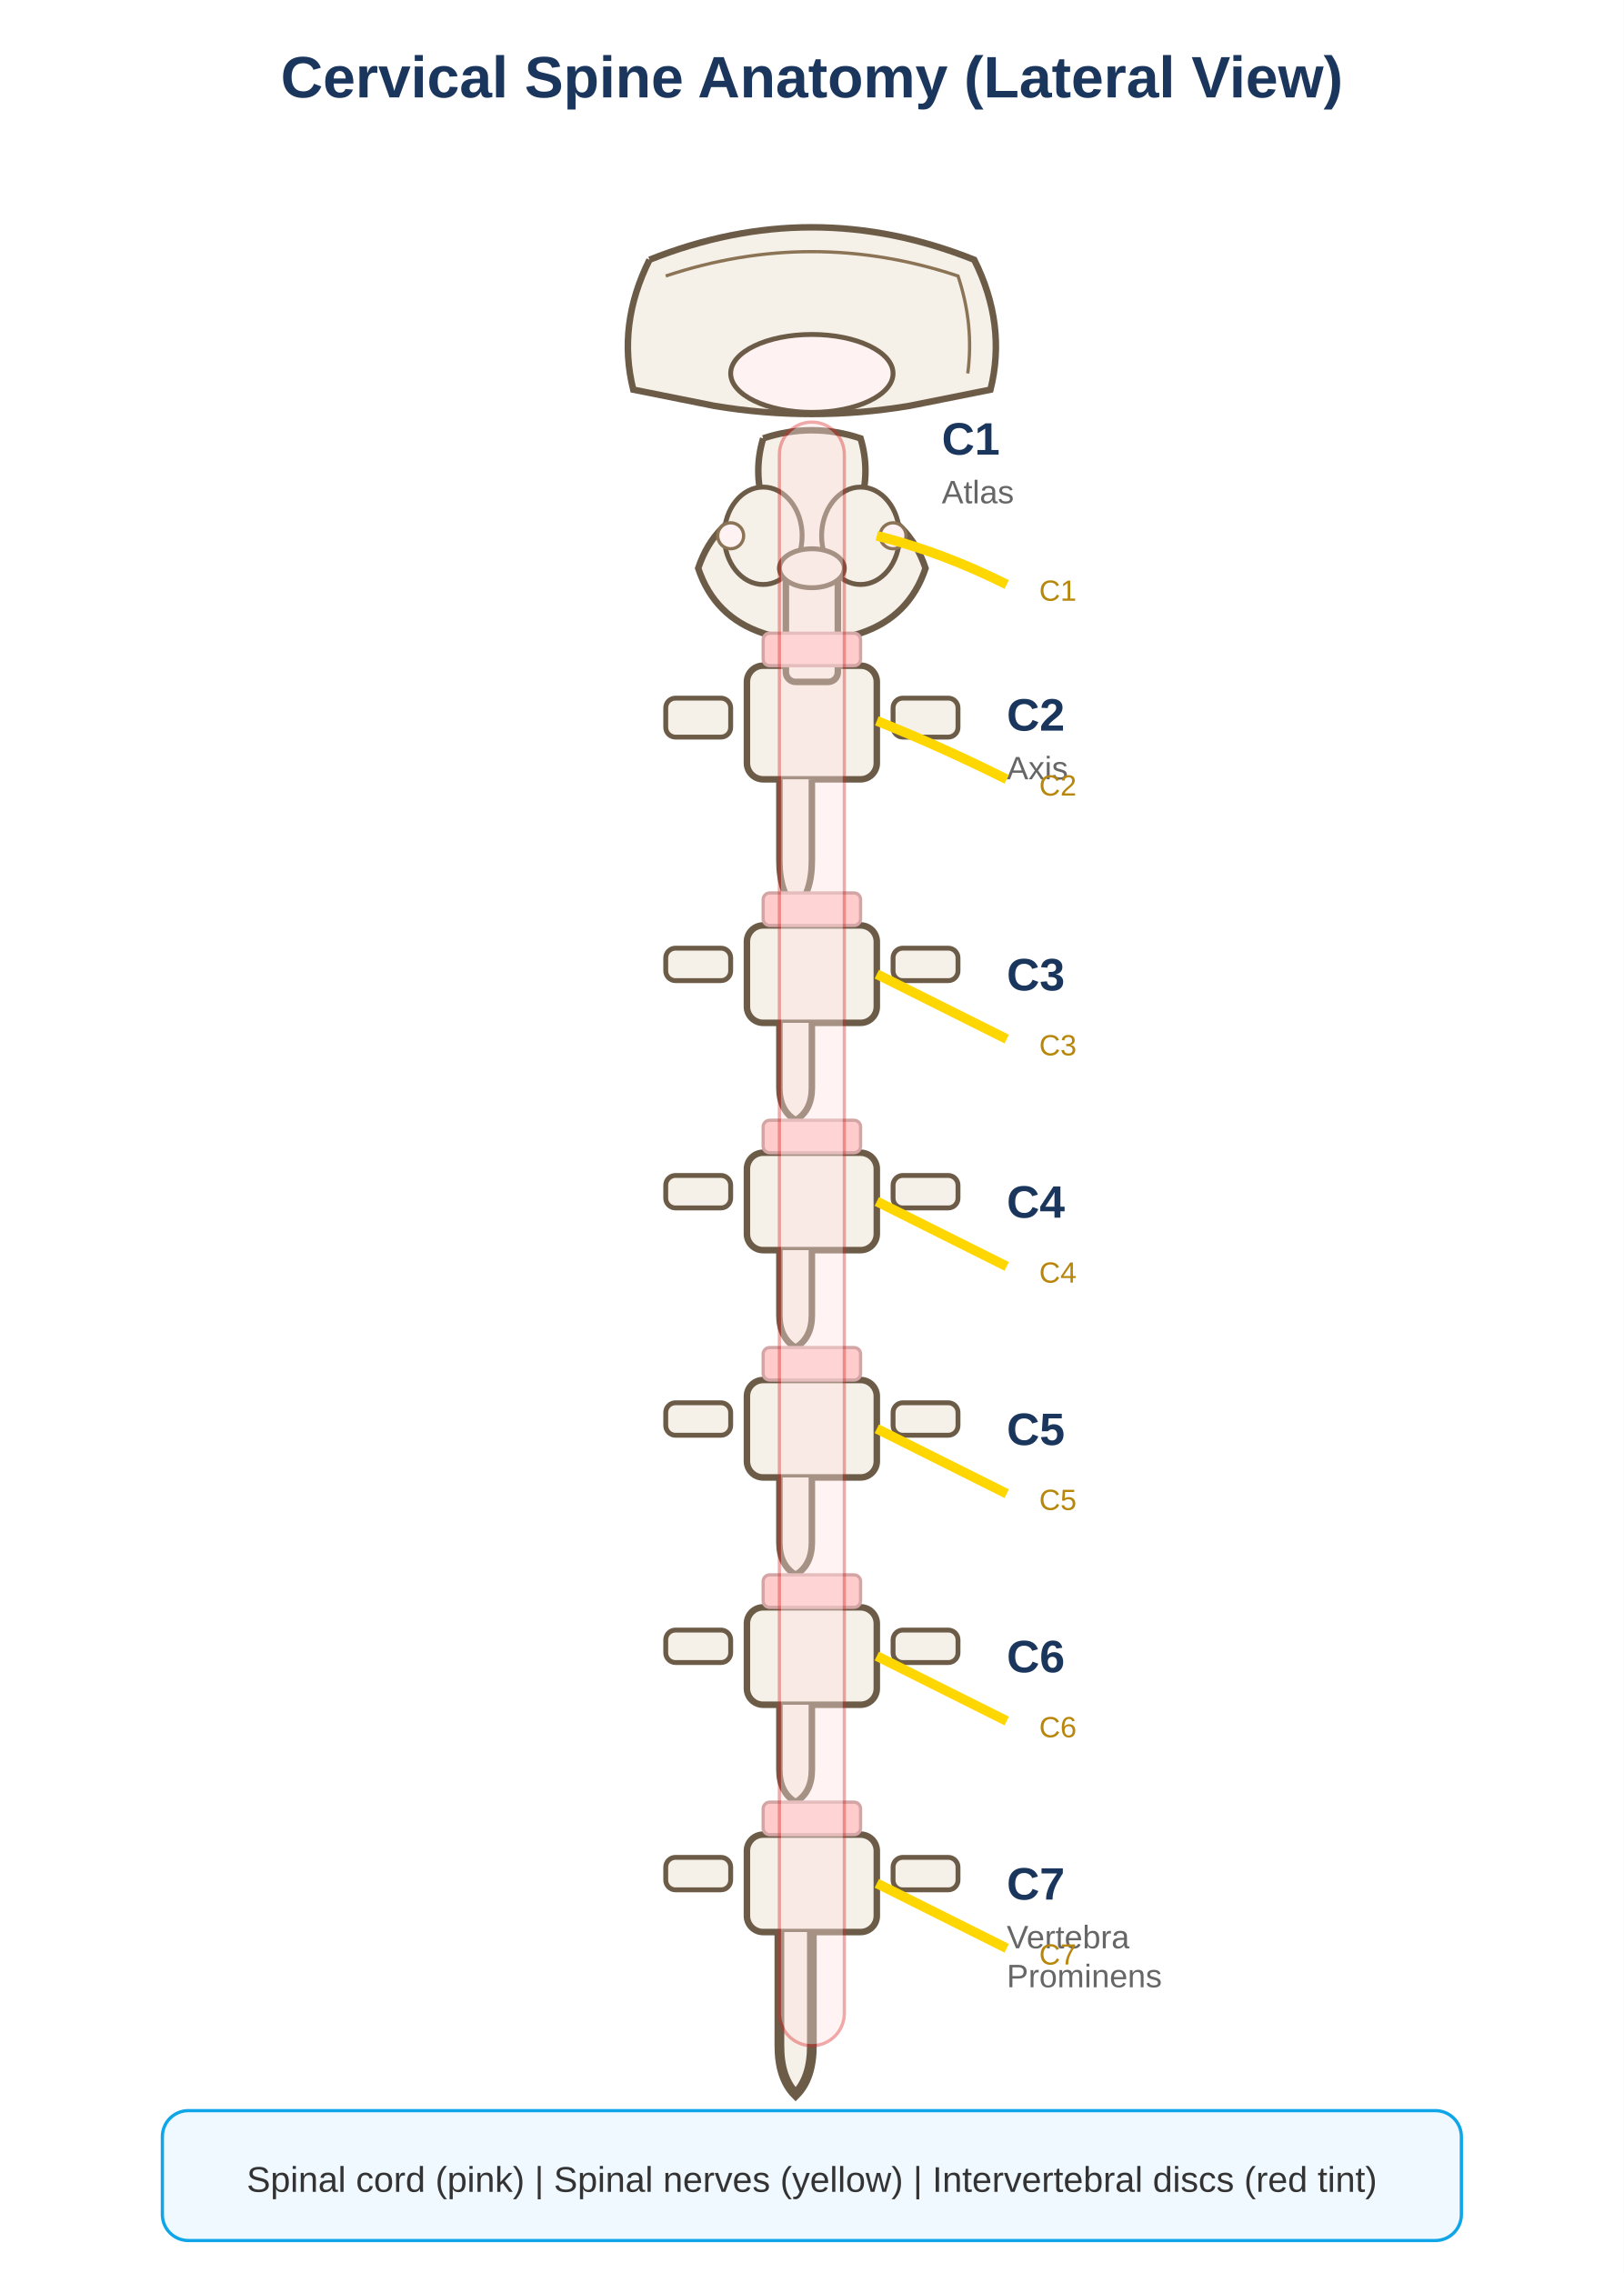
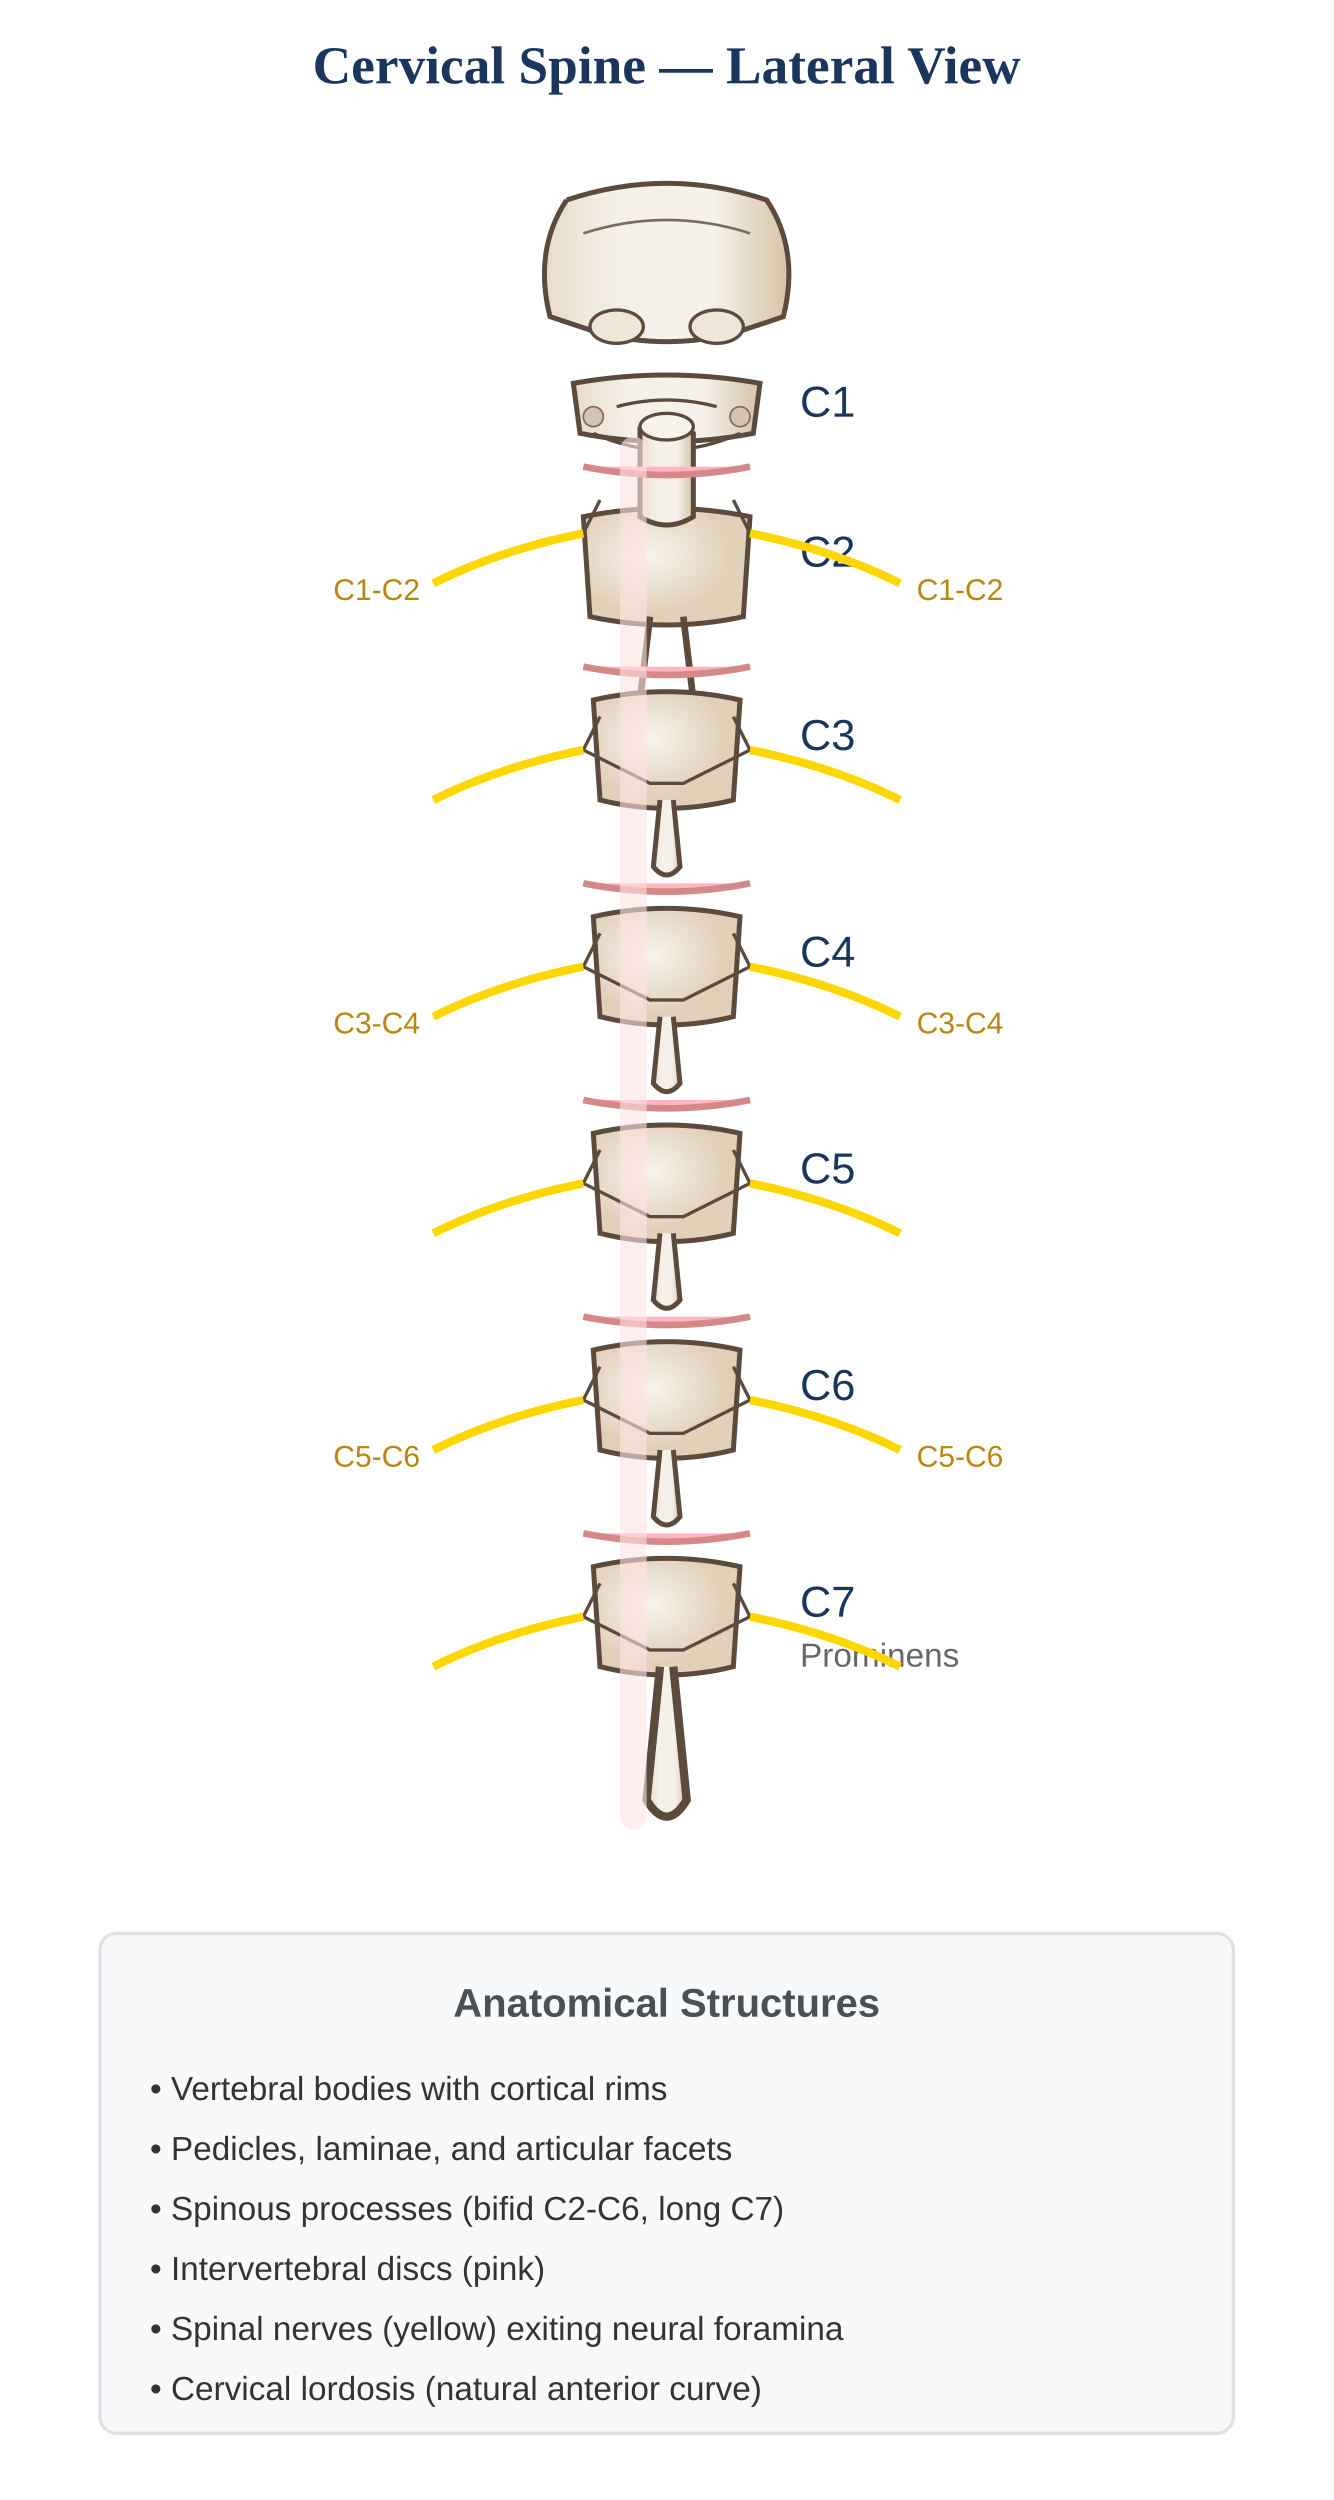
- <svg xmlns="http://www.w3.org/2000/svg" viewBox="0 0 500 700">
-   <rect width="500" height="700" fill="white" />
-   <text x="250" y="30" text-anchor="middle" font-family="Arial, sans-serif" font-size="18" font-weight="bold" fill="#1a365d">Cervical Spine Anatomy (Lateral View)</text>
-   <path d="M 200 80 Q 250 60 300 80 Q 310 100 305 120 L 280 125 Q 250 130 220 125 L 195 120 Q 190 100 200 80" fill="#f5f0e8" stroke="#6b5b47" stroke-width="2" />
-   <path d="M 205 85 Q 250 70 295 85 Q 300 100 298 115" fill="none" stroke="#8b7355" stroke-width="1" />
-   <ellipse cx="250" cy="115" rx="25" ry="12" fill="#fef2f2" stroke="#6b5b47" stroke-width="1.5" />
-   <path d="M 235 135 Q 250 130 265 135 Q 268 145 265 155 Q 250 160 235 155 Q 232 145 235 135" fill="#f5f0e8" stroke="#6b5b47" stroke-width="2" />
-   <path d="M 235 155 Q 220 160 215 175 Q 220 190 235 195 Q 250 200 265 195 Q 280 190 285 175 Q 280 160 265 155" fill="#f5f0e8" stroke="#6b5b47" stroke-width="2" />
-   <ellipse cx="235" cy="165" rx="12" ry="15" fill="#f5f0e8" stroke="#6b5b47" stroke-width="1.5" />
-   <ellipse cx="265" cy="165" rx="12" ry="15" fill="#f5f0e8" stroke="#6b5b47" stroke-width="1.5" />
-   <circle cx="225" cy="165" r="4" fill="#fef2f2" stroke="#8b7355" stroke-width="1" />
-   <circle cx="275" cy="165" r="4" fill="#fef2f2" stroke="#8b7355" stroke-width="1" />
-   <text x="290" y="140" font-family="Arial, sans-serif" font-size="14" fill="#1a365d" font-weight="bold">C1</text>
-   <text x="290" y="155" font-family="Arial, sans-serif" font-size="10" fill="#666">Atlas</text>
-   <rect x="230" y="205" width="40" height="35" rx="5" fill="#f5f0e8" stroke="#6b5b47" stroke-width="2" />
-   <rect x="242" y="175" width="16" height="35" rx="3" fill="#f5f0e8" stroke="#6b5b47" stroke-width="2" />
-   <ellipse cx="250" cy="175" rx="10" ry="6" fill="#f5f0e8" stroke="#6b5b47" stroke-width="1.5" />
-   <path d="M 250 240 L 250 265 Q 250 275 245 280 Q 240 275 240 265 L 240 240" fill="#f5f0e8" stroke="#6b5b47" stroke-width="2" />
-   <rect x="205" y="215" width="20" height="12" rx="3" fill="#f5f0e8" stroke="#6b5b47" stroke-width="1.5" />
-   <rect x="275" y="215" width="20" height="12" rx="3" fill="#f5f0e8" stroke="#6b5b47" stroke-width="1.5" />
-   <text x="310" y="225" font-family="Arial, sans-serif" font-size="14" fill="#1a365d" font-weight="bold">C2</text>
-   <text x="310" y="240" font-family="Arial, sans-serif" font-size="10" fill="#666">Axis</text>
-   <rect x="230" y="285" width="40" height="30" rx="5" fill="#f5f0e8" stroke="#6b5b47" stroke-width="2" />
-   <path d="M 250 315 L 250 335 Q 250 342 245 345 Q 240 342 240 335 L 240 315" fill="#f5f0e8" stroke="#6b5b47" stroke-width="2" />
-   <rect x="205" y="292" width="20" height="10" rx="3" fill="#f5f0e8" stroke="#6b5b47" stroke-width="1.5" />
-   <rect x="275" y="292" width="20" height="10" rx="3" fill="#f5f0e8" stroke="#6b5b47" stroke-width="1.5" />
-   <text x="310" y="305" font-family="Arial, sans-serif" font-size="14" fill="#1a365d" font-weight="bold">C3</text>
-   <rect x="230" y="355" width="40" height="30" rx="5" fill="#f5f0e8" stroke="#6b5b47" stroke-width="2" />
-   <path d="M 250 385 L 250 405 Q 250 412 245 415 Q 240 412 240 405 L 240 385" fill="#f5f0e8" stroke="#6b5b47" stroke-width="2" />
-   <rect x="205" y="362" width="20" height="10" rx="3" fill="#f5f0e8" stroke="#6b5b47" stroke-width="1.5" />
-   <rect x="275" y="362" width="20" height="10" rx="3" fill="#f5f0e8" stroke="#6b5b47" stroke-width="1.5" />
-   <text x="310" y="375" font-family="Arial, sans-serif" font-size="14" fill="#1a365d" font-weight="bold">C4</text>
-   <rect x="230" y="425" width="40" height="30" rx="5" fill="#f5f0e8" stroke="#6b5b47" stroke-width="2" />
-   <path d="M 250 455 L 250 475 Q 250 482 245 485 Q 240 482 240 475 L 240 455" fill="#f5f0e8" stroke="#6b5b47" stroke-width="2" />
-   <rect x="205" y="432" width="20" height="10" rx="3" fill="#f5f0e8" stroke="#6b5b47" stroke-width="1.5" />
-   <rect x="275" y="432" width="20" height="10" rx="3" fill="#f5f0e8" stroke="#6b5b47" stroke-width="1.5" />
-   <text x="310" y="445" font-family="Arial, sans-serif" font-size="14" fill="#1a365d" font-weight="bold">C5</text>
-   <rect x="230" y="495" width="40" height="30" rx="5" fill="#f5f0e8" stroke="#6b5b47" stroke-width="2" />
-   <path d="M 250 525 L 250 545 Q 250 552 245 555 Q 240 552 240 545 L 240 525" fill="#f5f0e8" stroke="#6b5b47" stroke-width="2" />
-   <rect x="205" y="502" width="20" height="10" rx="3" fill="#f5f0e8" stroke="#6b5b47" stroke-width="1.5" />
-   <rect x="275" y="502" width="20" height="10" rx="3" fill="#f5f0e8" stroke="#6b5b47" stroke-width="1.5" />
-   <text x="310" y="515" font-family="Arial, sans-serif" font-size="14" fill="#1a365d" font-weight="bold">C6</text>
-   <rect x="230" y="565" width="40" height="30" rx="5" fill="#f5f0e8" stroke="#6b5b47" stroke-width="2" />
-   <path d="M 250 595 L 250 630 Q 250 640 245 645 Q 240 640 240 630 L 240 595" fill="#f5f0e8" stroke="#6b5b47" stroke-width="3" />
-   <rect x="205" y="572" width="20" height="10" rx="3" fill="#f5f0e8" stroke="#6b5b47" stroke-width="1.5" />
-   <rect x="275" y="572" width="20" height="10" rx="3" fill="#f5f0e8" stroke="#6b5b47" stroke-width="1.5" />
-   <text x="310" y="585" font-family="Arial, sans-serif" font-size="14" fill="#1a365d" font-weight="bold">C7</text>
-   <text x="310" y="600" font-family="Arial, sans-serif" font-size="10" fill="#666">Vertebra</text>
-   <text x="310" y="612" font-family="Arial, sans-serif" font-size="10" fill="#666">Prominens</text>
-   <rect x="235" y="195" width="30" height="10" rx="2" fill="#ffcccb" stroke="#d4a5a5" stroke-width="1" />
-   <rect x="235" y="275" width="30" height="10" rx="2" fill="#ffcccb" stroke="#d4a5a5" stroke-width="1" />
-   <rect x="235" y="345" width="30" height="10" rx="2" fill="#ffcccb" stroke="#d4a5a5" stroke-width="1" />
-   <rect x="235" y="415" width="30" height="10" rx="2" fill="#ffcccb" stroke="#d4a5a5" stroke-width="1" />
-   <rect x="235" y="485" width="30" height="10" rx="2" fill="#ffcccb" stroke="#d4a5a5" stroke-width="1" />
-   <rect x="235" y="555" width="30" height="10" rx="2" fill="#ffcccb" stroke="#d4a5a5" stroke-width="1" />
-   <rect x="240" y="130" width="20" height="500" rx="10" fill="#fee2e2" stroke="#dc2626" stroke-width="1" opacity="0.4" />
-   <path d="M 270 165 Q 290 170 310 180" stroke="#ffd700" stroke-width="3" fill="none" />
-   <path d="M 270 222 Q 290 230 310 240" stroke="#ffd700" stroke-width="3" fill="none" />
-   <path d="M 270 300 Q 290 310 310 320" stroke="#ffd700" stroke-width="3" fill="none" />
-   <path d="M 270 370 Q 290 380 310 390" stroke="#ffd700" stroke-width="3" fill="none" />
-   <path d="M 270 440 Q 290 450 310 460" stroke="#ffd700" stroke-width="3" fill="none" />
-   <path d="M 270 510 Q 290 520 310 530" stroke="#ffd700" stroke-width="3" fill="none" />
-   <path d="M 270 580 Q 290 590 310 600" stroke="#ffd700" stroke-width="3" fill="none" />
-   <text x="320" y="185" font-family="Arial, sans-serif" font-size="9" fill="#b8860b">C1</text>
-   <text x="320" y="245" font-family="Arial, sans-serif" font-size="9" fill="#b8860b">C2</text>
-   <text x="320" y="325" font-family="Arial, sans-serif" font-size="9" fill="#b8860b">C3</text>
-   <text x="320" y="395" font-family="Arial, sans-serif" font-size="9" fill="#b8860b">C4</text>
-   <text x="320" y="465" font-family="Arial, sans-serif" font-size="9" fill="#b8860b">C5</text>
-   <text x="320" y="535" font-family="Arial, sans-serif" font-size="9" fill="#b8860b">C6</text>
-   <text x="320" y="605" font-family="Arial, sans-serif" font-size="9" fill="#b8860b">C7</text>
-   <rect x="50" y="650" width="400" height="40" rx="8" fill="#f0f9ff" stroke="#0ea5e9" stroke-width="1" />
-   <text x="250" y="675" text-anchor="middle" font-family="Arial, sans-serif" font-size="11" fill="#333">
-     Spinal cord (pink) | Spinal nerves (yellow) | Intervertebral discs (red tint)
-   </text>
+ <svg xmlns="http://www.w3.org/2000/svg" viewBox="0 0 400 750">
+   <defs>
+     <linearGradient id="boneGrad" x1="0%" y1="0%" x2="100%" y2="0%">
+       <stop offset="0%" style="stop-color:#e8dcc8" />
+       <stop offset="30%" style="stop-color:#f5f0e8" />
+       <stop offset="70%" style="stop-color:#f5f0e8" />
+       <stop offset="100%" style="stop-color:#d4c4a8" />
+     </linearGradient>
+     <radialGradient id="bodyGrad" cx="40%" cy="40%">
+       <stop offset="0%" style="stop-color:#f8f3eb" />
+       <stop offset="100%" style="stop-color:#e0d0b8" />
+     </radialGradient>
+   </defs>
+   <rect width="400" height="750" fill="white" />
+   <text x="200" y="25" text-anchor="middle" font-family="Times New Roman, serif" font-size="16" font-weight="bold" fill="#1a365d">Cervical Spine — Lateral View</text>
+   <path d="M 170 60 Q 200 50 230 60 Q 240 75 235 95 L 220 100 Q 200 105 180 100 L 165 95 Q 160 75 170 60" fill="url(#boneGrad)" stroke="#5c4a3d" stroke-width="1.5" />
+   <path d="M 175 70 Q 200 62 225 70" fill="none" stroke="#7a6b5a" stroke-width="0.8" />
+   <ellipse cx="185" cy="98" rx="8" ry="5" fill="#f0e6d8" stroke="#5c4a3d" stroke-width="1" />
+   <ellipse cx="215" cy="98" rx="8" ry="5" fill="#f0e6d8" stroke="#5c4a3d" stroke-width="1" />
+   <path d="M 172 115 Q 200 110 228 115 L 226 130 Q 200 135 174 130 Z" fill="url(#boneGrad)" stroke="#5c4a3d" stroke-width="1.5" />
+   <path d="M 185 122 Q 200 118 215 122" fill="none" stroke="#5c4a3d" stroke-width="1" />
+   <path d="M 178 130 Q 200 140 222 130" fill="none" stroke="#5c4a3d" stroke-width="1" />
+   <circle cx="178" cy="125" r="3" fill="#d4c4b0" stroke="#7a6b5a" stroke-width="0.5" />
+   <circle cx="222" cy="125" r="3" fill="#d4c4b0" stroke="#7a6b5a" stroke-width="0.5" />
+   <text x="240" y="125" font-family="Arial, sans-serif" font-size="13" fill="#1a365d">C1</text>
+   <path d="M 175 155 Q 200 150 225 155 L 223 185 Q 200 190 177 185 Z" fill="url(#bodyGrad)" stroke="#5c4a3d" stroke-width="1.5" />
+   <path d="M 192 128 L 192 155 Q 200 160 208 155 L 208 130 Q 200 125 192 128" fill="url(#boneGrad)" stroke="#5c4a3d" stroke-width="1.5" />
+   <ellipse cx="200" cy="128" rx="8" ry="4" fill="#f8f3eb" stroke="#5c4a3d" stroke-width="1" />
+   <path d="M 180 150 L 175 160" stroke="#5c4a3d" stroke-width="1" />
+   <path d="M 220 150 L 225 160" stroke="#5c4a3d" stroke-width="1" />
+   <path d="M 195 185 L 192 210 M 205 185 L 208 210" stroke="#5c4a3d" stroke-width="2" />
+   <path d="M 192 210 Q 200 215 208 210" fill="none" stroke="#5c4a3d" stroke-width="1.5" />
+   <text x="240" y="170" font-family="Arial, sans-serif" font-size="13" fill="#1a365d">C2</text>
+   <path d="M 178 210 Q 200 205 222 210 L 220 240 Q 200 245 180 240 Z" fill="url(#bodyGrad)" stroke="#5c4a3d" stroke-width="1.5" />
+   <path d="M 180 215 L 175 225" stroke="#5c4a3d" stroke-width="1" />
+   <path d="M 220 215 L 225 225" stroke="#5c4a3d" stroke-width="1" />
+   <path d="M 175 225 L 195 235 L 205 235 L 225 225" fill="none" stroke="#5c4a3d" stroke-width="1" />
+   <path d="M 198 240 L 196 260 Q 200 265 204 260 L 202 240" fill="url(#boneGrad)" stroke="#5c4a3d" stroke-width="1.5" />
+   <text x="240" y="225" font-family="Arial, sans-serif" font-size="13" fill="#1a365d">C3</text>
+   <path d="M 178 275 Q 200 270 222 275 L 220 305 Q 200 310 180 305 Z" fill="url(#bodyGrad)" stroke="#5c4a3d" stroke-width="1.5" />
+   <path d="M 180 280 L 175 290" stroke="#5c4a3d" stroke-width="1" />
+   <path d="M 220 280 L 225 290" stroke="#5c4a3d" stroke-width="1" />
+   <path d="M 175 290 L 195 300 L 205 300 L 225 290" fill="none" stroke="#5c4a3d" stroke-width="1" />
+   <path d="M 198 305 L 196 325 Q 200 330 204 325 L 202 305" fill="url(#boneGrad)" stroke="#5c4a3d" stroke-width="1.5" />
+   <text x="240" y="290" font-family="Arial, sans-serif" font-size="13" fill="#1a365d">C4</text>
+   <path d="M 178 340 Q 200 335 222 340 L 220 370 Q 200 375 180 370 Z" fill="url(#bodyGrad)" stroke="#5c4a3d" stroke-width="1.5" />
+   <path d="M 180 345 L 175 355" stroke="#5c4a3d" stroke-width="1" />
+   <path d="M 220 345 L 225 355" stroke="#5c4a3d" stroke-width="1" />
+   <path d="M 175 355 L 195 365 L 205 365 L 225 355" fill="none" stroke="#5c4a3d" stroke-width="1" />
+   <path d="M 198 370 L 196 390 Q 200 395 204 390 L 202 370" fill="url(#boneGrad)" stroke="#5c4a3d" stroke-width="1.5" />
+   <text x="240" y="355" font-family="Arial, sans-serif" font-size="13" fill="#1a365d">C5</text>
+   <path d="M 178 405 Q 200 400 222 405 L 220 435 Q 200 440 180 435 Z" fill="url(#bodyGrad)" stroke="#5c4a3d" stroke-width="1.5" />
+   <path d="M 180 410 L 175 420" stroke="#5c4a3d" stroke-width="1" />
+   <path d="M 220 410 L 225 420" stroke="#5c4a3d" stroke-width="1" />
+   <path d="M 175 420 L 195 430 L 205 430 L 225 420" fill="none" stroke="#5c4a3d" stroke-width="1" />
+   <path d="M 198 435 L 196 455 Q 200 460 204 455 L 202 435" fill="url(#boneGrad)" stroke="#5c4a3d" stroke-width="1.5" />
+   <text x="240" y="420" font-family="Arial, sans-serif" font-size="13" fill="#1a365d">C6</text>
+   <path d="M 178 470 Q 200 465 222 470 L 220 500 Q 200 505 180 500 Z" fill="url(#bodyGrad)" stroke="#5c4a3d" stroke-width="1.5" />
+   <path d="M 180 475 L 175 485" stroke="#5c4a3d" stroke-width="1" />
+   <path d="M 220 475 L 225 485" stroke="#5c4a3d" stroke-width="1" />
+   <path d="M 175 485 L 195 495 L 205 495 L 225 485" fill="none" stroke="#5c4a3d" stroke-width="1" />
+   <path d="M 198 500 L 194 540 Q 200 550 206 540 L 202 500" fill="url(#boneGrad)" stroke="#5c4a3d" stroke-width="2.5" />
+   <text x="240" y="485" font-family="Arial, sans-serif" font-size="13" fill="#1a365d">C7</text>
+   <text x="240" y="500" font-family="Arial, sans-serif" font-size="10" fill="#666">Prominens</text>
+   <path d="M 175 140 Q 200 145 225 140" fill="#ffb6c1" stroke="#d48888" stroke-width="2" />
+   <path d="M 175 200 Q 200 205 225 200" fill="#ffb6c1" stroke="#d48888" stroke-width="2" />
+   <path d="M 175 265 Q 200 270 225 265" fill="#ffb6c1" stroke="#d48888" stroke-width="2" />
+   <path d="M 175 330 Q 200 335 225 330" fill="#ffb6c1" stroke="#d48888" stroke-width="2" />
+   <path d="M 175 395 Q 200 400 225 395" fill="#ffb6c1" stroke="#d48888" stroke-width="2" />
+   <path d="M 175 460 Q 200 465 225 460" fill="#ffb6c1" stroke="#d48888" stroke-width="2" />
+   <path d="M 190 135 L 190 545" stroke="#fee2e2" stroke-width="8" stroke-linecap="round" opacity="0.6" />
+   <path d="M 175 160 Q 150 165 130 175" stroke="#ffd700" stroke-width="2.5" fill="none" />
+   <path d="M 175 225 Q 150 230 130 240" stroke="#ffd700" stroke-width="2.5" fill="none" />
+   <path d="M 175 290 Q 150 295 130 305" stroke="#ffd700" stroke-width="2.5" fill="none" />
+   <path d="M 175 355 Q 150 360 130 370" stroke="#ffd700" stroke-width="2.5" fill="none" />
+   <path d="M 175 420 Q 150 425 130 435" stroke="#ffd700" stroke-width="2.5" fill="none" />
+   <path d="M 175 485 Q 150 490 130 500" stroke="#ffd700" stroke-width="2.5" fill="none" />
+   <path d="M 225 160 Q 250 165 270 175" stroke="#ffd700" stroke-width="2.5" fill="none" />
+   <path d="M 225 225 Q 250 230 270 240" stroke="#ffd700" stroke-width="2.5" fill="none" />
+   <path d="M 225 290 Q 250 295 270 305" stroke="#ffd700" stroke-width="2.5" fill="none" />
+   <path d="M 225 355 Q 250 360 270 370" stroke="#ffd700" stroke-width="2.5" fill="none" />
+   <path d="M 225 420 Q 250 425 270 435" stroke="#ffd700" stroke-width="2.5" fill="none" />
+   <path d="M 225 485 Q 250 490 270 500" stroke="#ffd700" stroke-width="2.5" fill="none" />
+   <text x="100" y="180" font-family="Arial, sans-serif" font-size="9" fill="#b8860b">C1-C2</text>
+   <text x="100" y="310" font-family="Arial, sans-serif" font-size="9" fill="#b8860b">C3-C4</text>
+   <text x="100" y="440" font-family="Arial, sans-serif" font-size="9" fill="#b8860b">C5-C6</text>
+   <text x="275" y="180" font-family="Arial, sans-serif" font-size="9" fill="#b8860b">C1-C2</text>
+   <text x="275" y="310" font-family="Arial, sans-serif" font-size="9" fill="#b8860b">C3-C4</text>
+   <text x="275" y="440" font-family="Arial, sans-serif" font-size="9" fill="#b8860b">C5-C6</text>
+   <rect x="30" y="580" width="340" height="150" rx="5" fill="#f8f9fa" stroke="#dee2e6" stroke-width="1" />
+   <text x="200" y="605" text-anchor="middle" font-family="Arial, sans-serif" font-size="12" font-weight="bold" fill="#495057">Anatomical Structures</text>
+   <text x="45" y="630" font-family="Arial, sans-serif" font-size="10" fill="#333">• Vertebral bodies with cortical rims</text>
+   <text x="45" y="648" font-family="Arial, sans-serif" font-size="10" fill="#333">• Pedicles, laminae, and articular facets</text>
+   <text x="45" y="666" font-family="Arial, sans-serif" font-size="10" fill="#333">• Spinous processes (bifid C2-C6, long C7)</text>
+   <text x="45" y="684" font-family="Arial, sans-serif" font-size="10" fill="#333">• Intervertebral discs (pink)</text>
+   <text x="45" y="702" font-family="Arial, sans-serif" font-size="10" fill="#333">• Spinal nerves (yellow) exiting neural foramina</text>
+   <text x="45" y="720" font-family="Arial, sans-serif" font-size="10" fill="#333">• Cervical lordosis (natural anterior curve)</text>
</svg>
